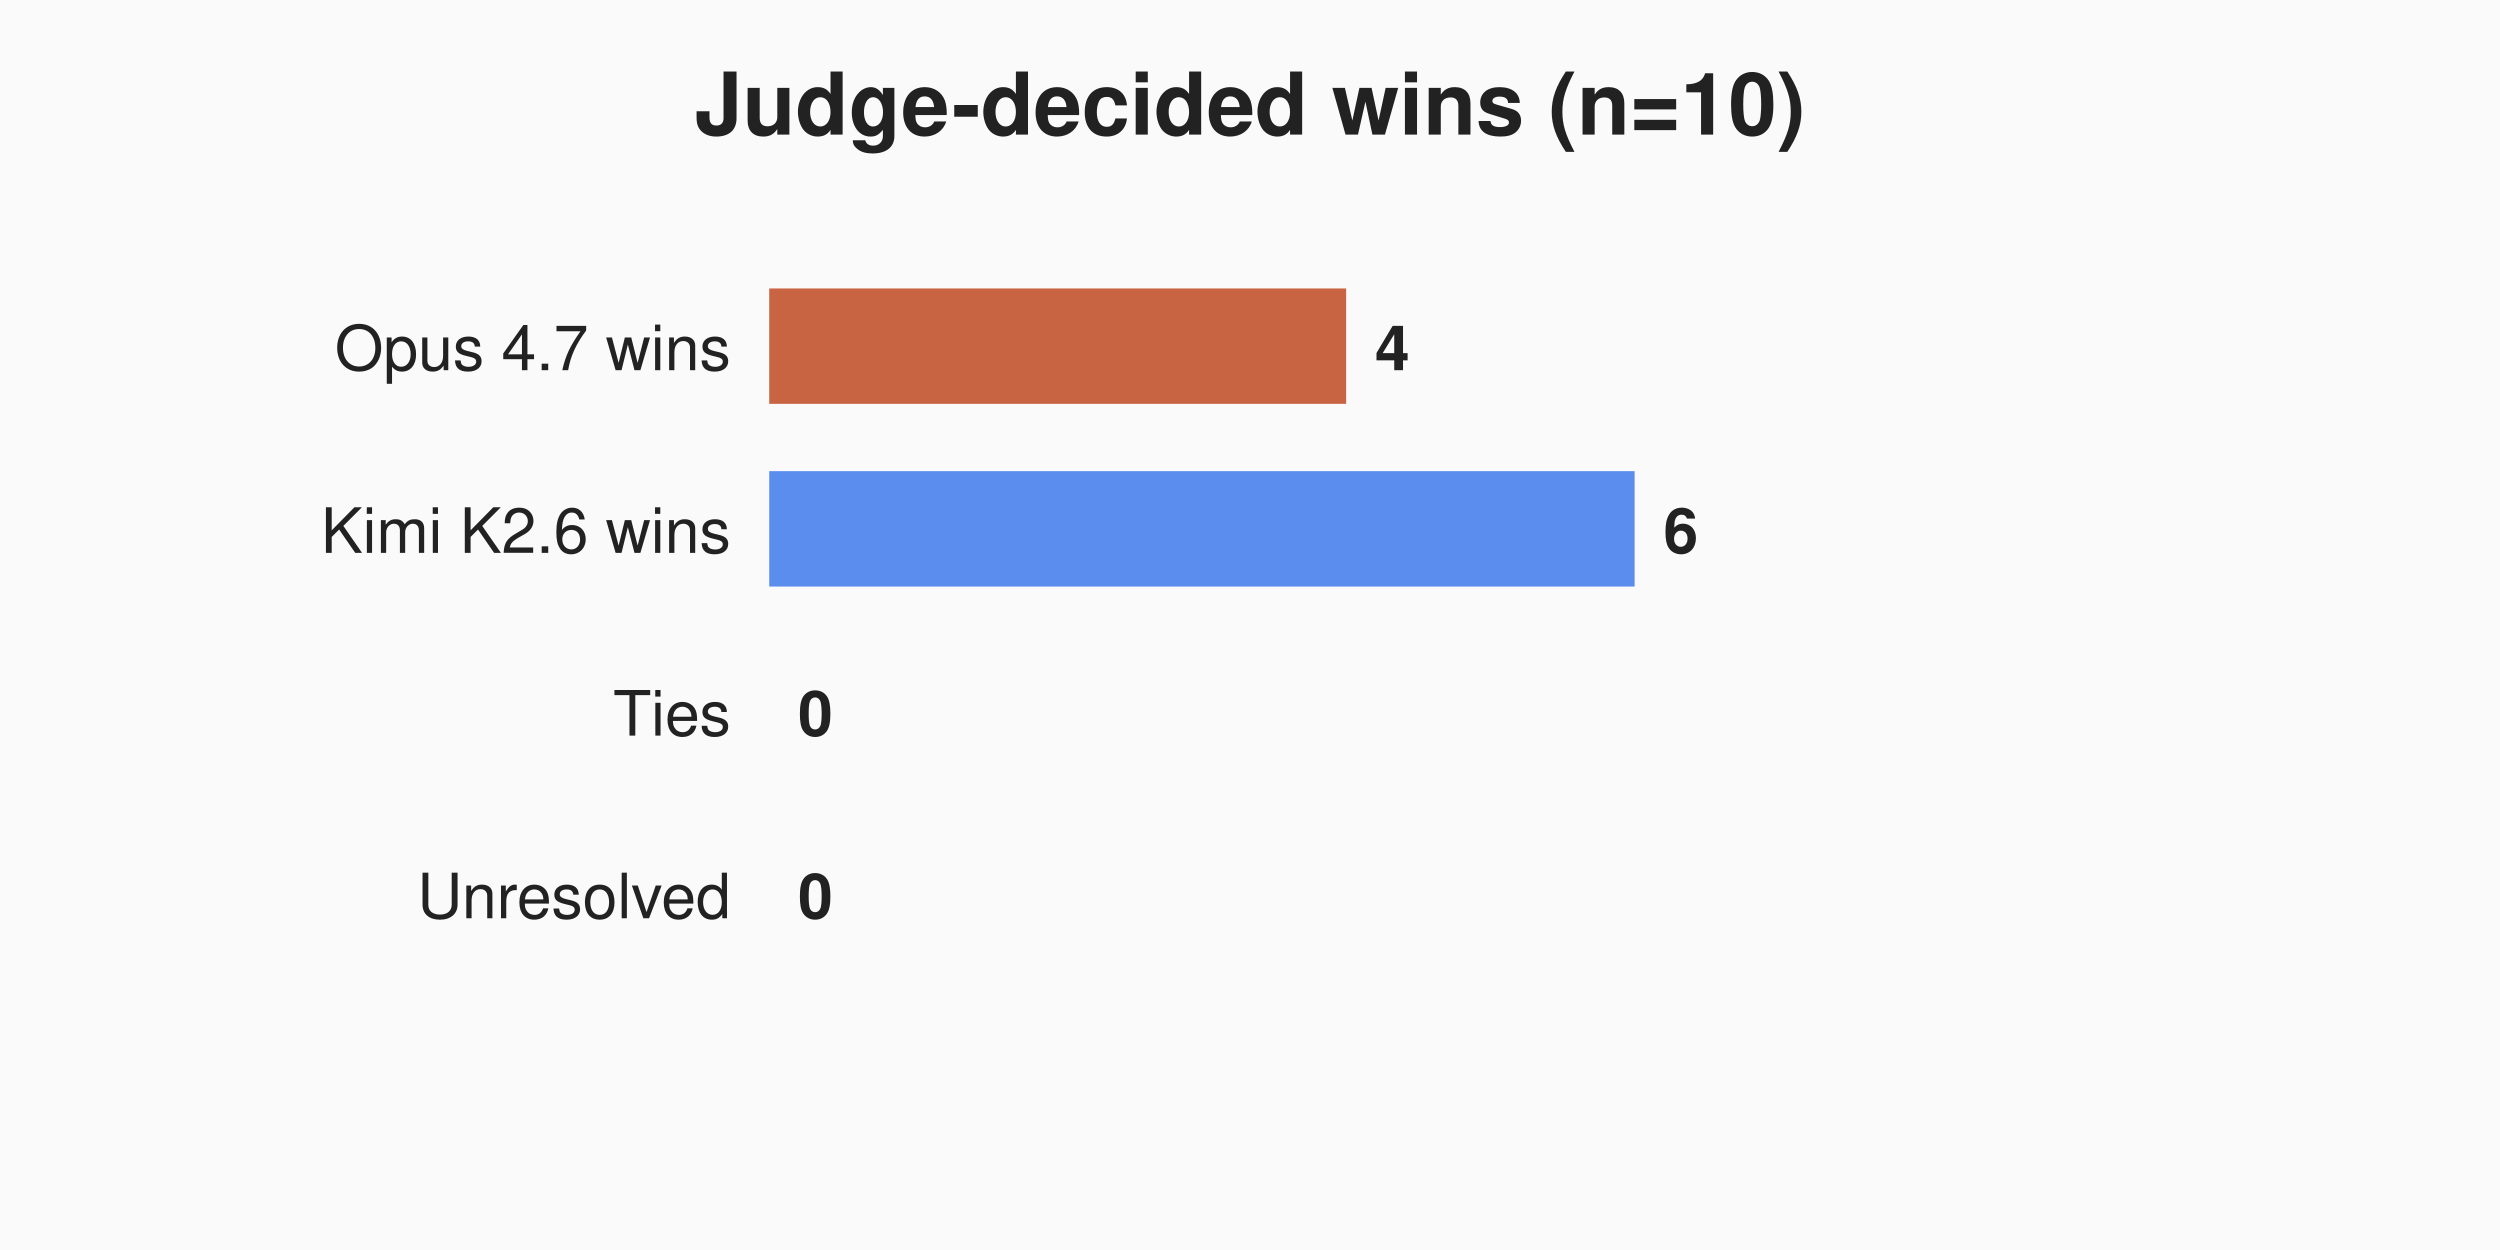
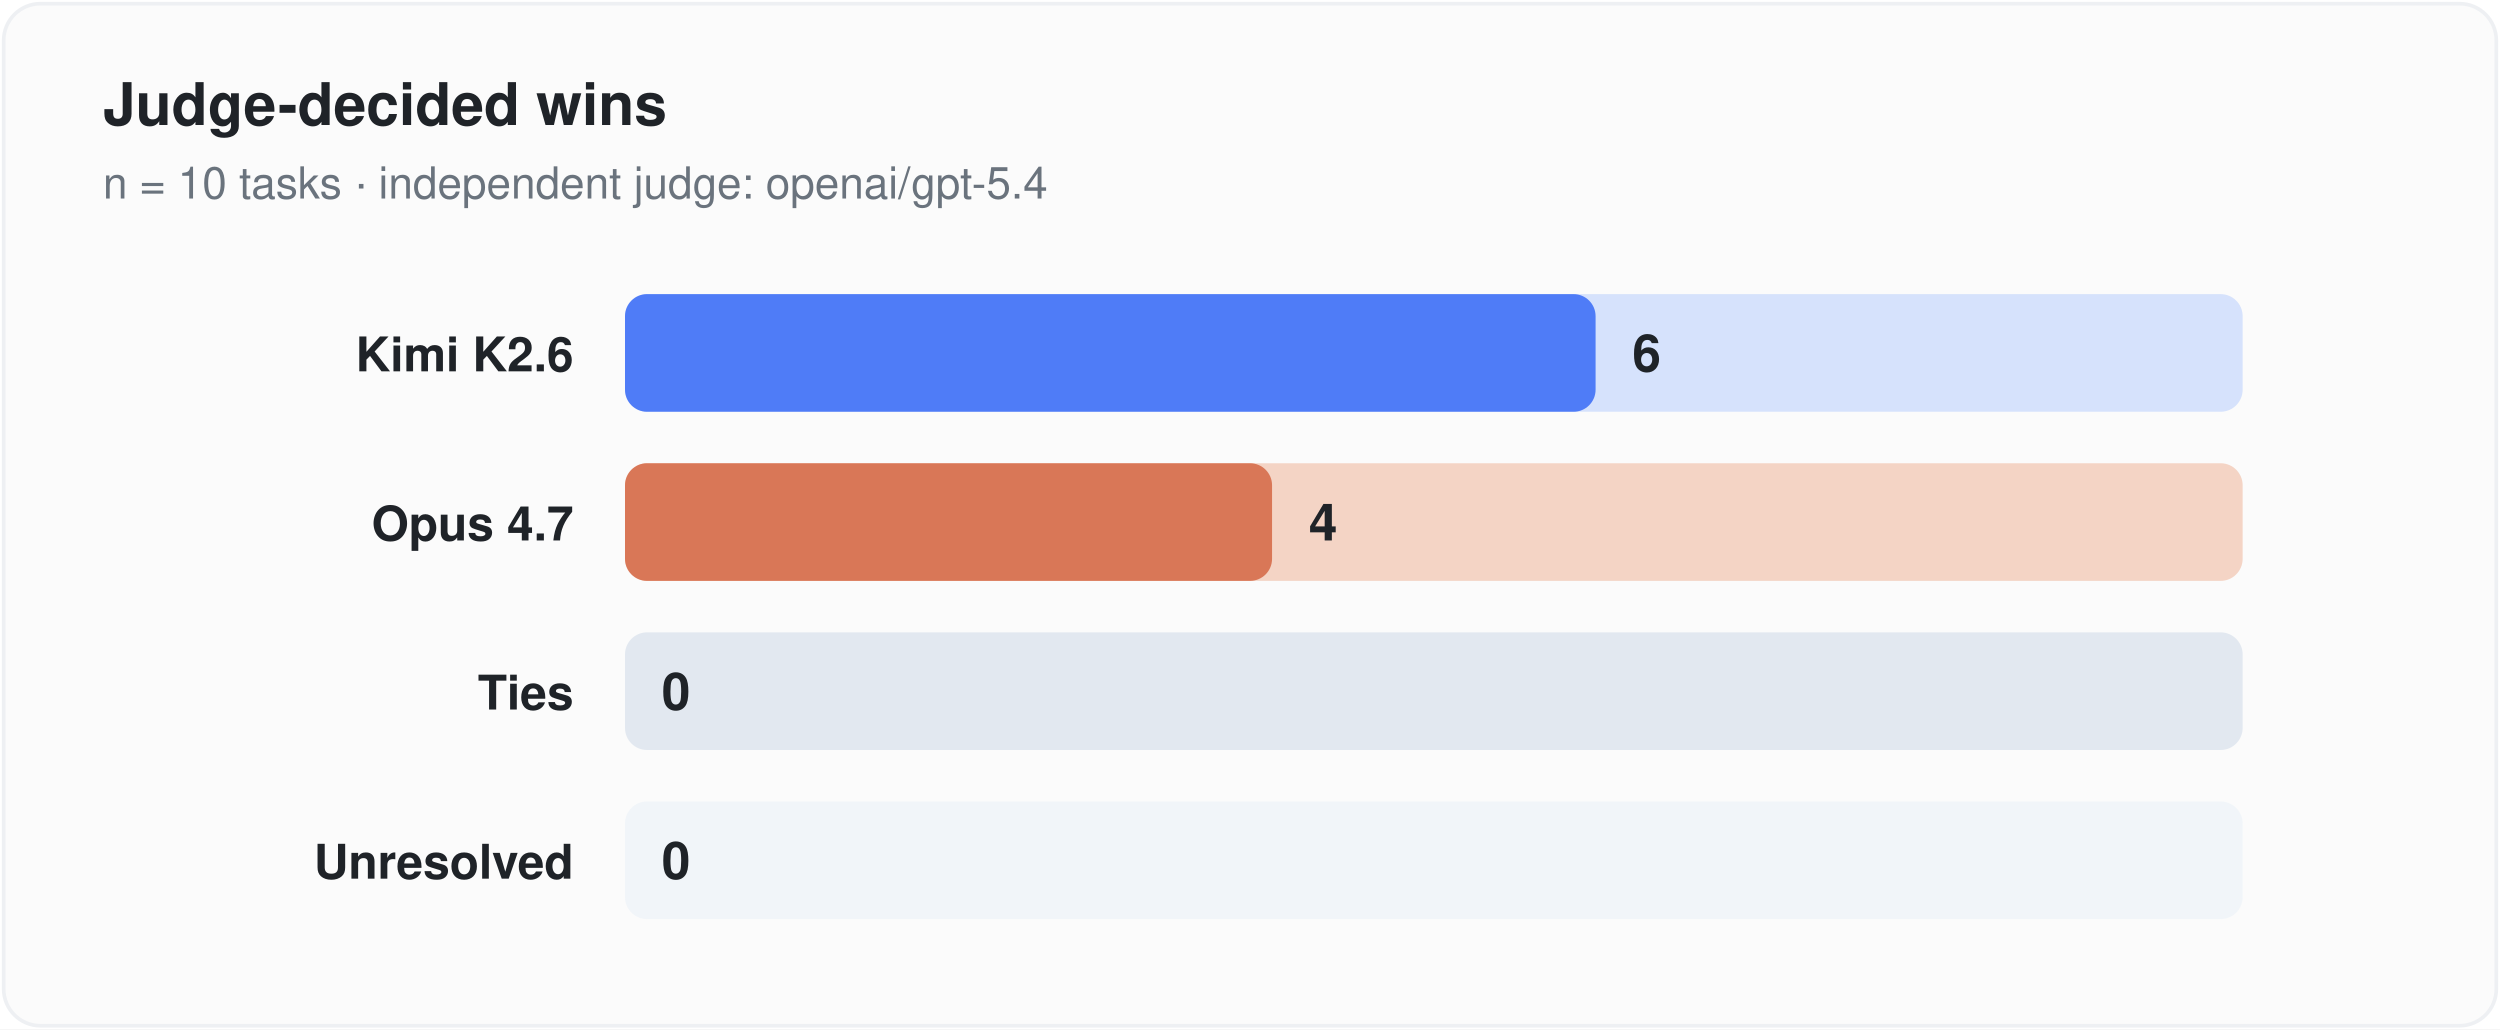
- <svg xmlns="http://www.w3.org/2000/svg" viewBox="0 0 520 260" width="520" height="260" font-family="-apple-system,Segoe UI,Helvetica,Arial,sans-serif">
-   <rect width="520" height="260" fill="#FAFAFA" />
-   <text x="260.0" y="28" text-anchor="middle" font-size="18" font-weight="600" fill="#222">Judge-decided wins (n=10)</text>
-   <rect x="160" y="60" width="120.0" height="24" fill="#C96442" />
-   <text x="152" y="77" text-anchor="end" font-size="13" fill="#222" font-weight="500">Opus 4.7 wins</text>
-   <text x="286.0" y="77" font-size="13" fill="#222" font-weight="600">4</text>
-   <rect x="160" y="98" width="180.0" height="24" fill="#5B8DEF" />
-   <text x="152" y="115" text-anchor="end" font-size="13" fill="#222" font-weight="500">Kimi K2.6 wins</text>
-   <text x="346.0" y="115" font-size="13" fill="#222" font-weight="600">6</text>
-   <rect x="160" y="136" width="0.0" height="24" fill="#888" />
-   <text x="152" y="153" text-anchor="end" font-size="13" fill="#222" font-weight="500">Ties</text>
-   <text x="166.0" y="153" font-size="13" fill="#222" font-weight="600">0</text>
-   <rect x="160" y="174" width="0.0" height="24" fill="#BBB" />
-   <text x="152" y="191" text-anchor="end" font-size="13" fill="#222" font-weight="500">Unresolved</text>
-   <text x="166.0" y="191" font-size="13" fill="#222" font-weight="600">0</text>
+ <svg xmlns="http://www.w3.org/2000/svg" viewBox="0 0 680 280" width="680" height="280" font-family="-apple-system,Segoe UI,Helvetica,Arial,sans-serif">
+   <rect width="680" height="280" fill="#FFFFFF" />
+   <rect x="1" y="1" width="678" height="278" rx="10" fill="#FBFBFB" stroke="#EEF0F3" stroke-width="1" />
+   <text x="28" y="34" font-size="16" font-weight="700" fill="#1F2328">Judge-decided wins</text>
+   <text x="28" y="54" font-size="12" fill="#6A737D">n = 10 tasks · independent judge: openai/gpt-5.4</text>
+   <text x="156" y="101.0" text-anchor="end" font-size="13" fill="#1F2328" font-weight="600">Kimi K2.6</text>
+   <rect x="170" y="80" width="440" height="32" rx="6" fill="#D6E2FC" />
+   <rect x="170" y="80" width="264.0" height="32" rx="6" fill="#4F7CF7" />
+   <text x="444.0" y="101.0" text-anchor="start" font-size="14" font-weight="700" fill="#1F2328">6</text>
+   <text x="156" y="147.0" text-anchor="end" font-size="13" fill="#1F2328" font-weight="600">Opus 4.7</text>
+   <rect x="170" y="126" width="440" height="32" rx="6" fill="#F4D4C5" />
+   <rect x="170" y="126" width="176.0" height="32" rx="6" fill="#D97757" />
+   <text x="356.0" y="147.0" text-anchor="start" font-size="14" font-weight="700" fill="#1F2328">4</text>
+   <text x="156" y="193.0" text-anchor="end" font-size="13" fill="#1F2328" font-weight="600">Ties</text>
+   <rect x="170" y="172" width="440" height="32" rx="6" fill="#E2E8F0" />
+   <text x="180.0" y="193.0" text-anchor="start" font-size="14" font-weight="700" fill="#1F2328">0</text>
+   <text x="156" y="239.0" text-anchor="end" font-size="13" fill="#1F2328" font-weight="600">Unresolved</text>
+   <rect x="170" y="218" width="440" height="32" rx="6" fill="#F1F5F9" />
+   <text x="180.0" y="239.0" text-anchor="start" font-size="14" font-weight="700" fill="#1F2328">0</text>
</svg>
